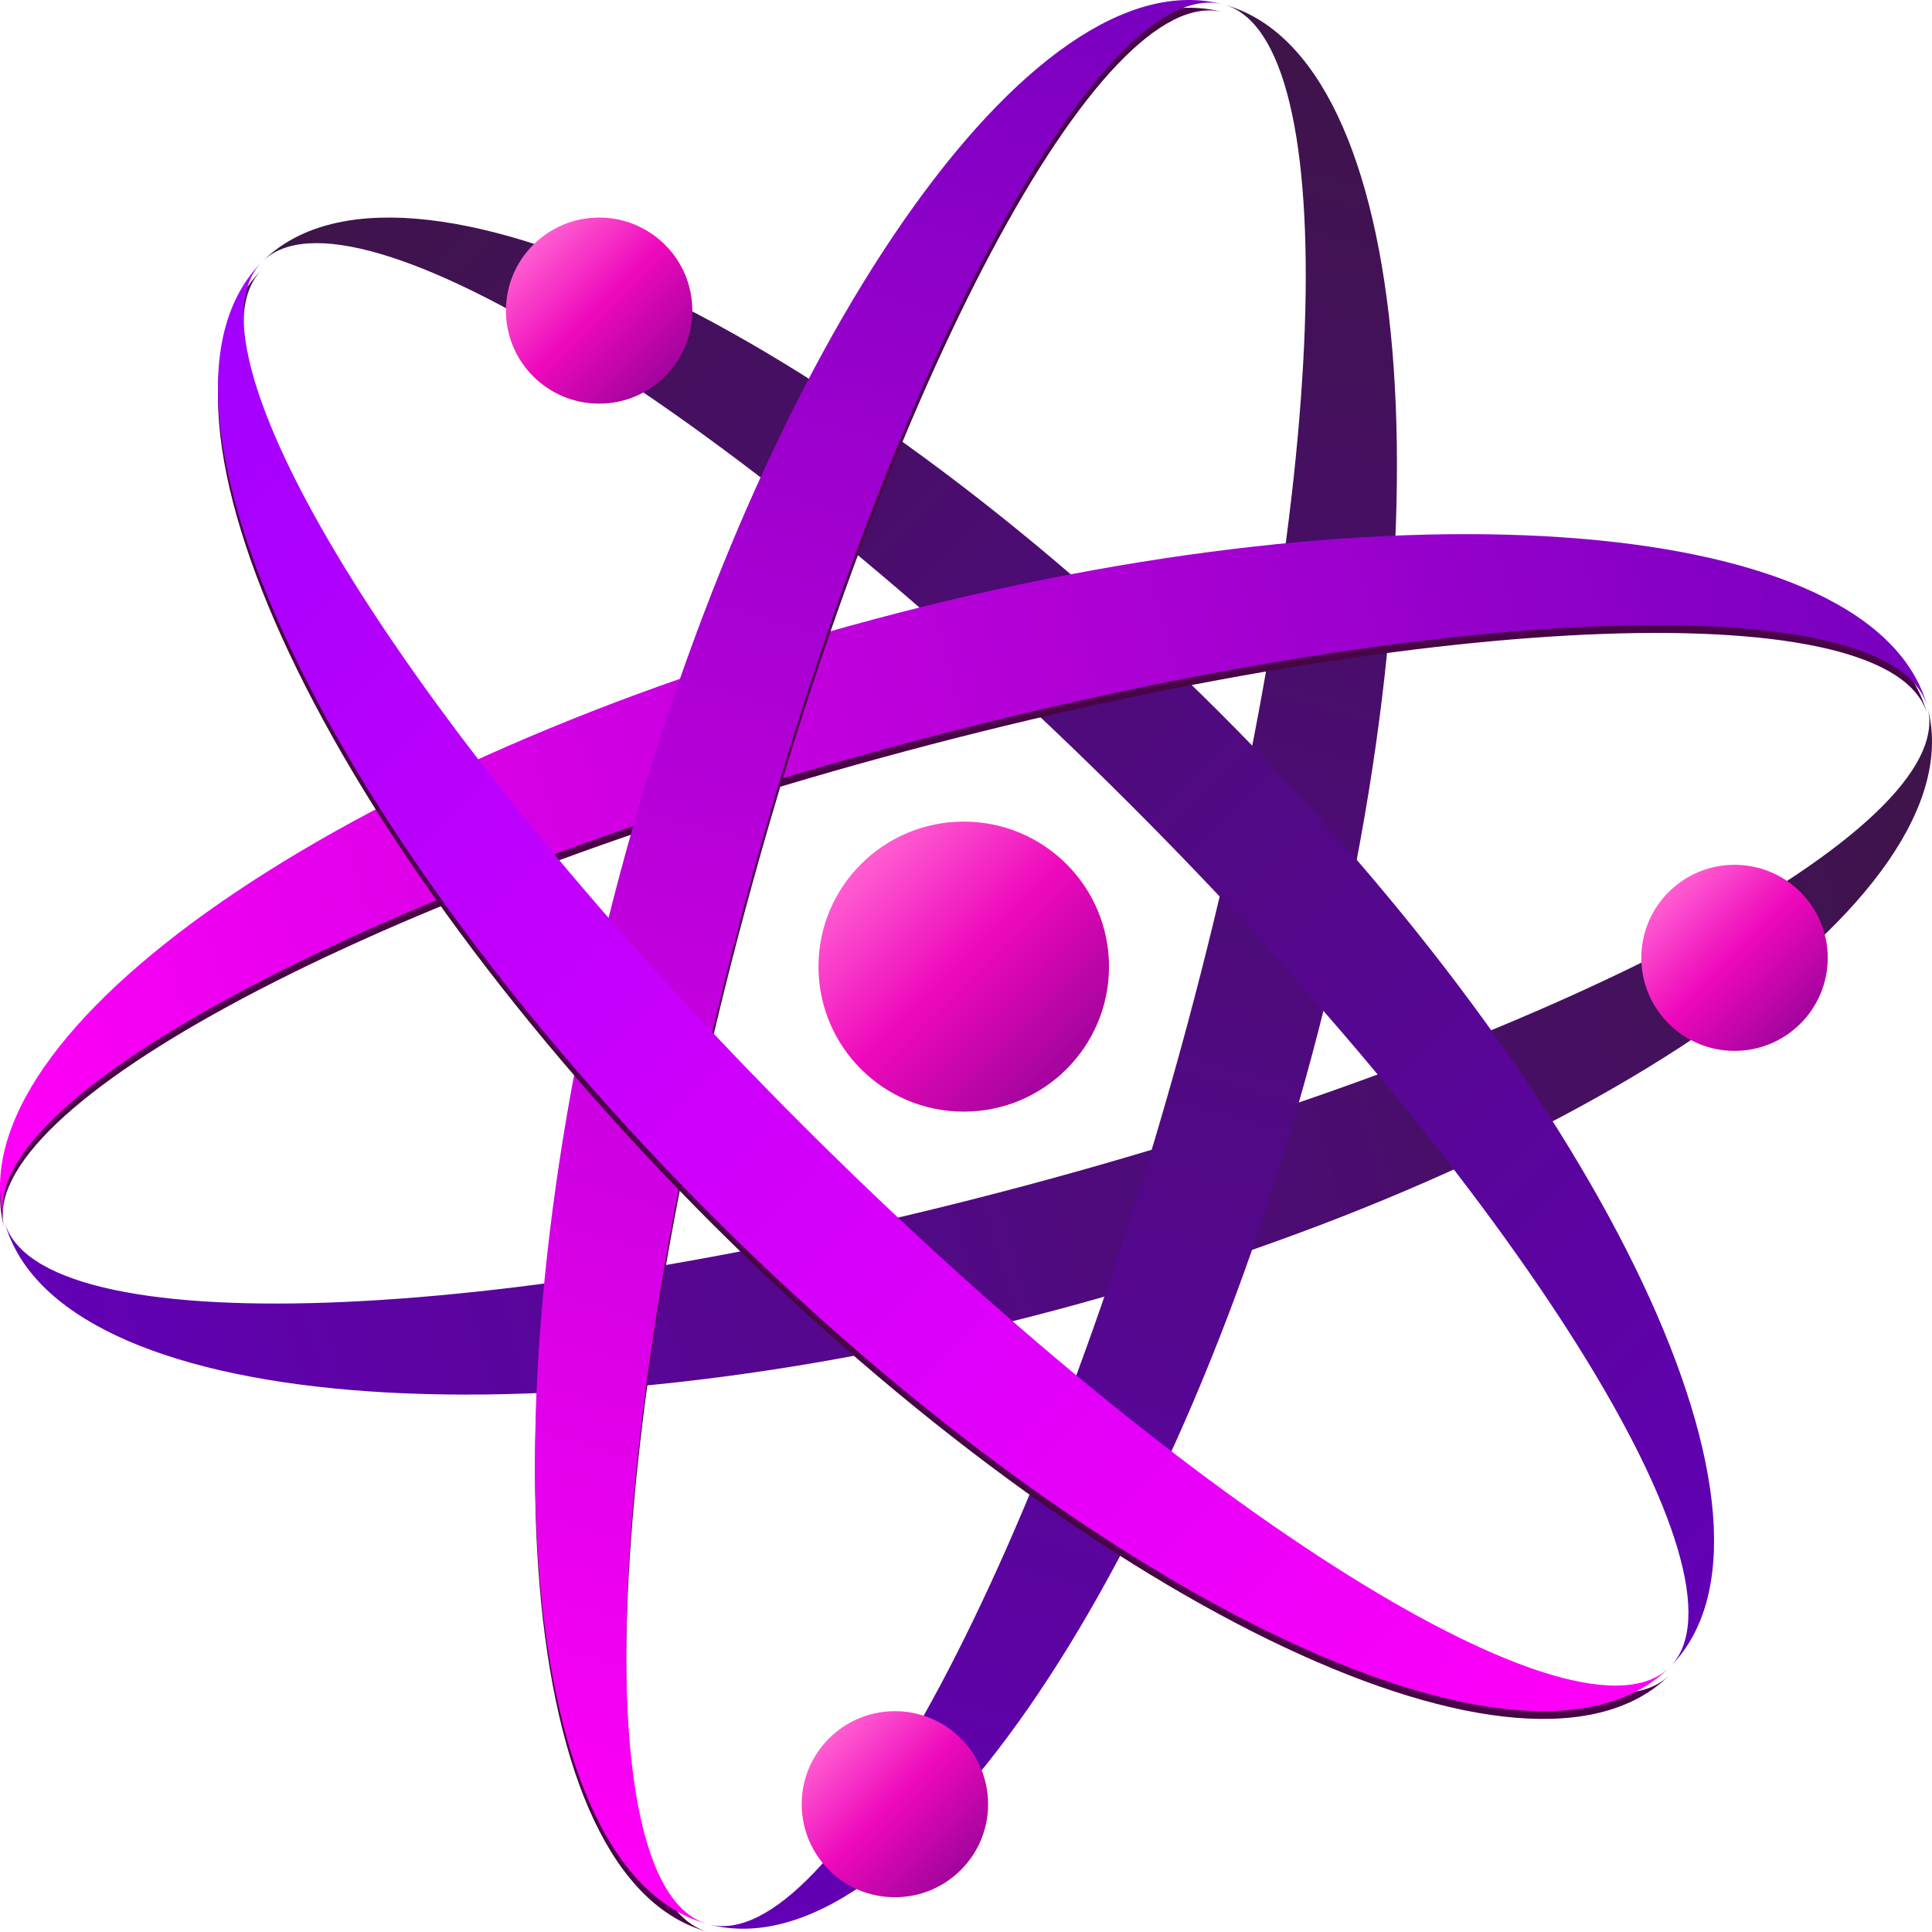
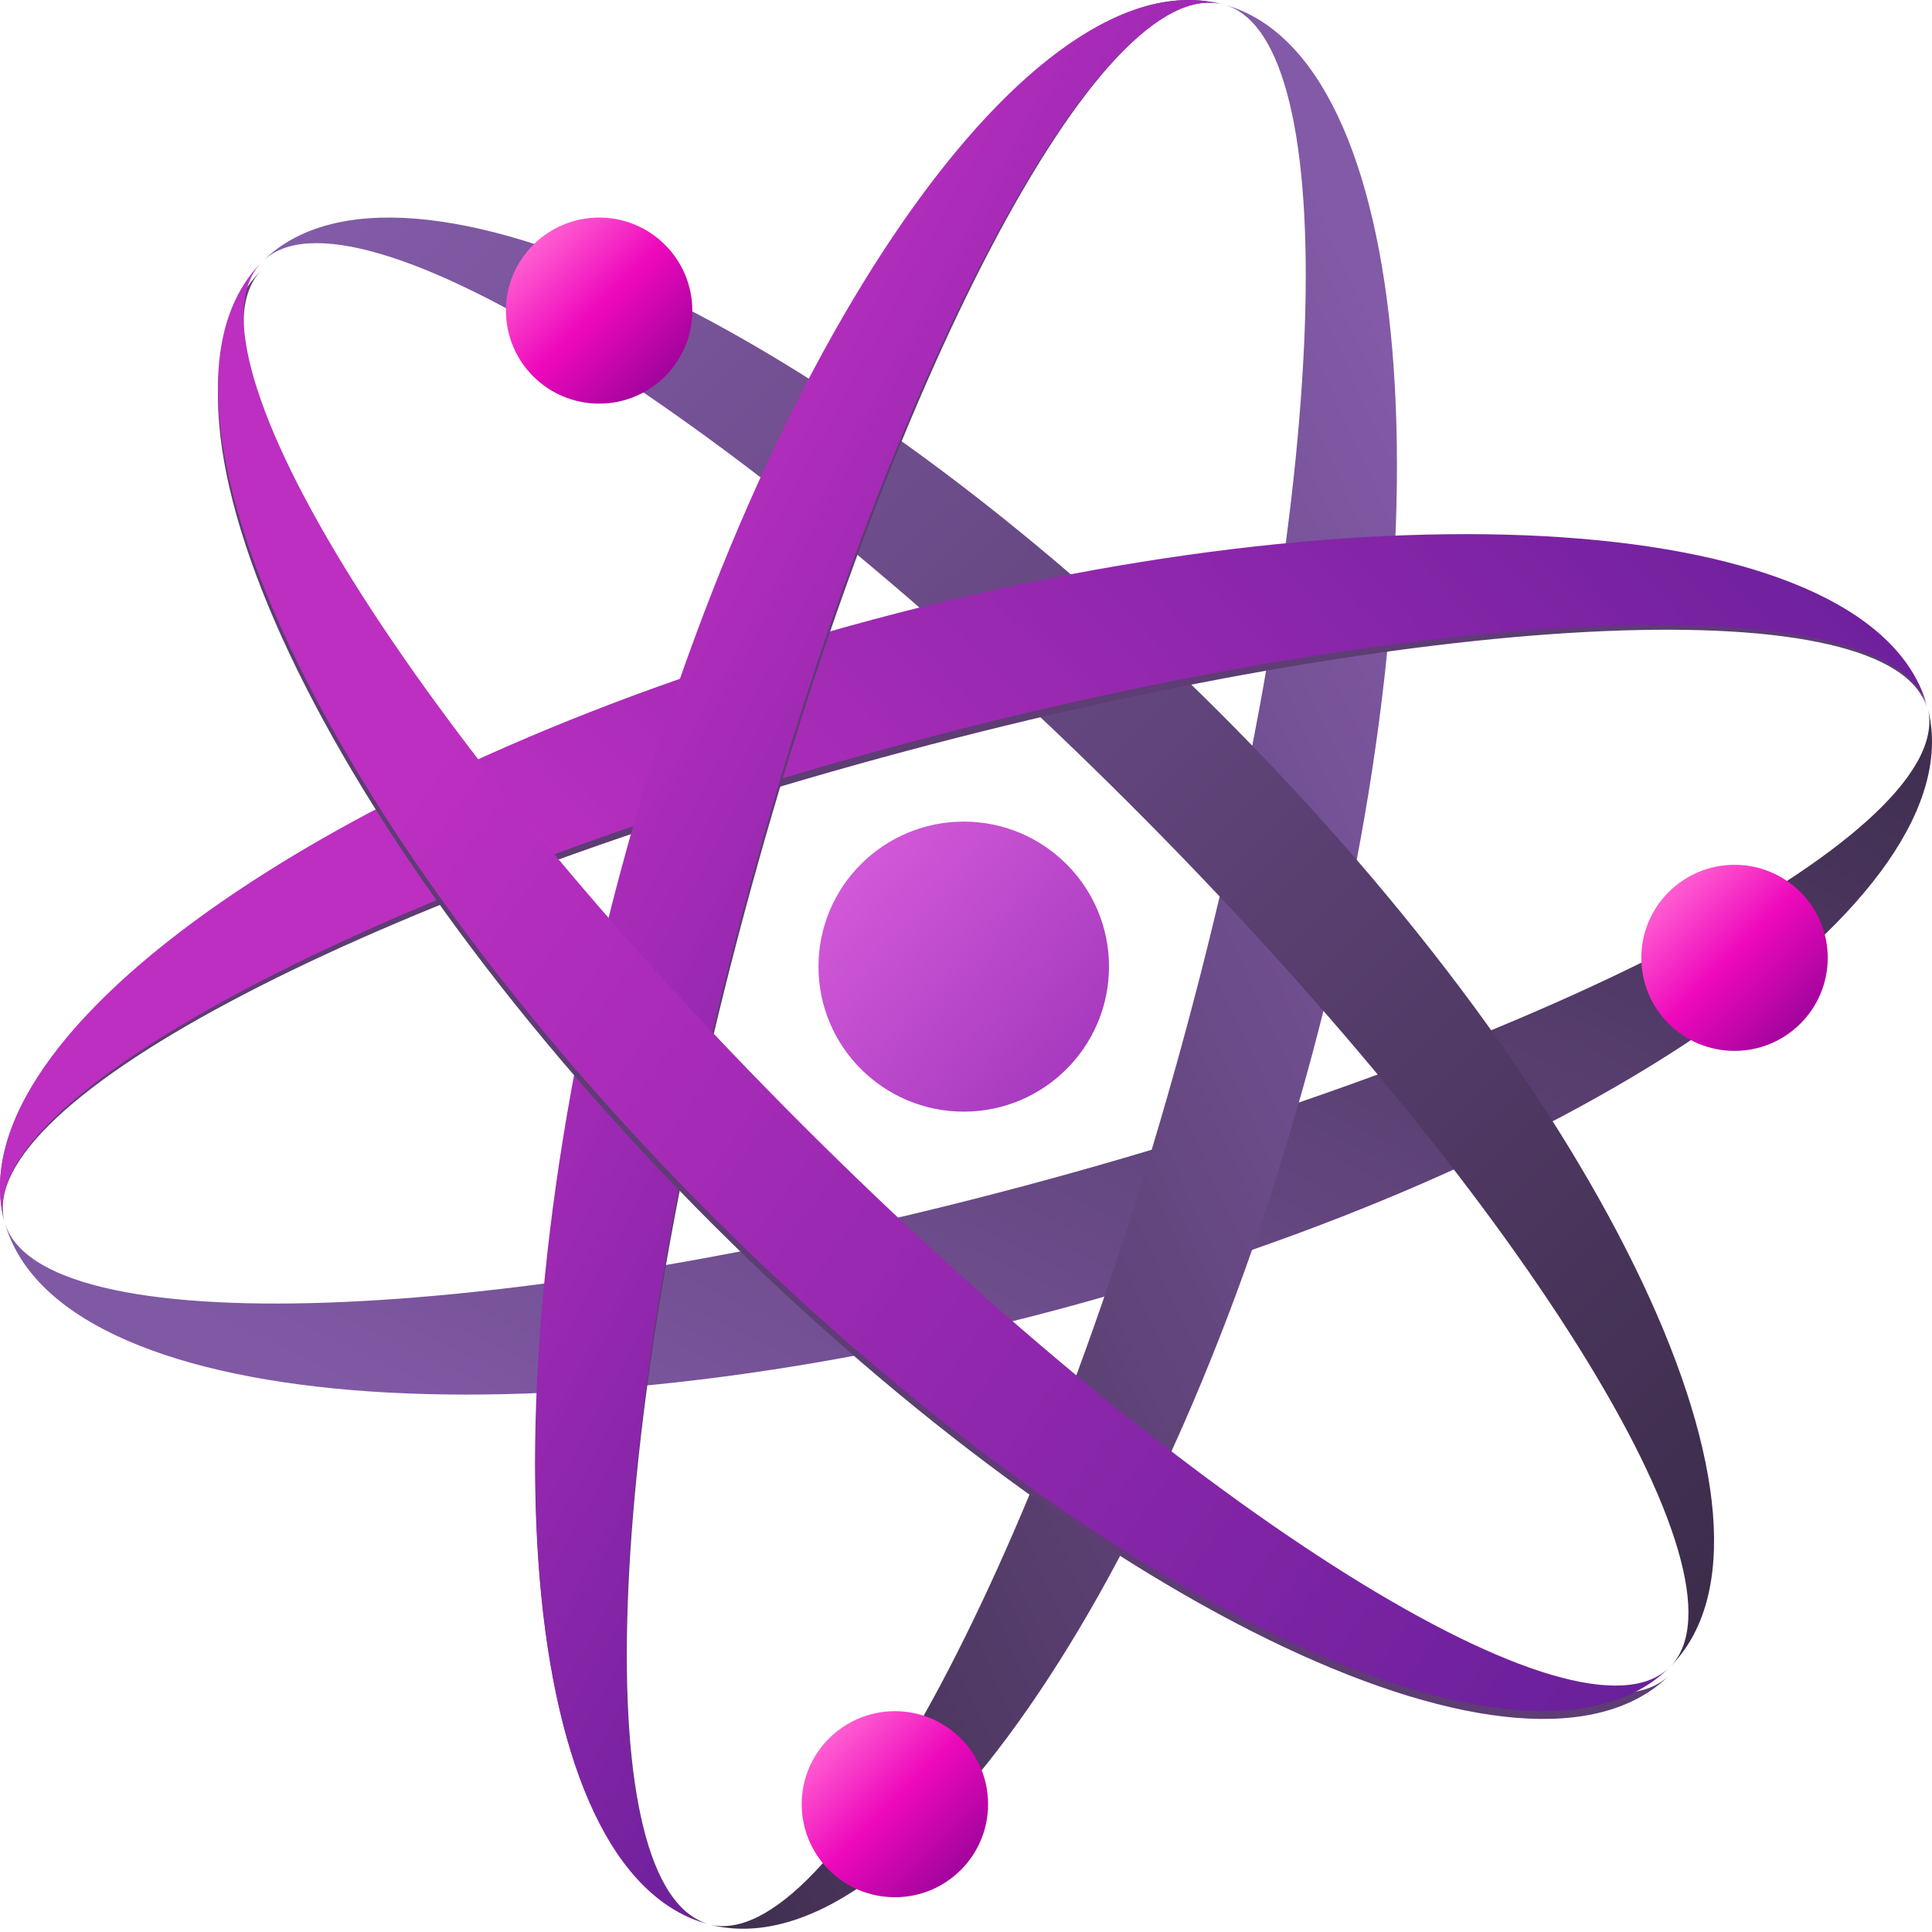
- <svg xmlns="http://www.w3.org/2000/svg" style="isolation:isolate" viewBox="0 0 498 498" width="498pt" height="498pt">
+ <svg xmlns="http://www.w3.org/2000/svg" style="isolation:isolate" viewBox="0 0 128 128" width="128pt" height="128pt">
  <defs>
-     <clipPath id="_clipPath_rzf5YGAekya7c8YxULJMaLhV5dkSuPKo">
-       <rect width="498" height="498" />
+     <clipPath id="_clipPath_Y3JUk5UXpgpNqiFLohNPGkz1SF34IXIs">
+       <rect width="128" height="128" />
    </clipPath>
  </defs>
-   <g clip-path="url(#_clipPath_rzf5YGAekya7c8YxULJMaLhV5dkSuPKo)">
-     <rect width="498" height="498" style="fill:rgb(0,0,0)" fill-opacity="0" />
-     <linearGradient id="_lgradient_19" x1="0" y1="0.5" x2="1" y2="0.5" gradientTransform="matrix(495.677,-132.592,23.865,88.916,1.162,314.875)" gradientUnits="userSpaceOnUse">
-       <stop offset="0%" stop-opacity="1" style="stop-color:rgb(98,0,181)" />
-       <stop offset="100%" stop-opacity="1" style="stop-color:rgb(62,20,74)" />
+   <g clip-path="url(#_clipPath_Y3JUk5UXpgpNqiFLohNPGkz1SF34IXIs)">
+     <rect width="128" height="128" style="fill:rgb(40,40,40)" fill-opacity="0" />
+     <linearGradient id="_lgradient_40" x1="0.006" y1="0.766" x2="0.992" y2="0.037" gradientTransform="matrix(127.701,0,0,45.544,0.299,46.852)" gradientUnits="userSpaceOnUse">
+       <stop offset="0%" stop-opacity="1" style="stop-color:rgb(128,89,165)" />
+       <stop offset="100%" stop-opacity="1" style="stop-color:rgb(63,46,79)" />
    </linearGradient>
-     <path d=" M 496.838 182.283 L 496.838 182.283 L 496.838 182.283 C 510.01 231.358 409.651 300.906 272.865 337.496 C 136.08 374.085 14.333 363.949 1.162 314.875 L 1.162 314.875 L 1.162 314.875 L 1.162 314.875 L 1.162 314.875 C 9.609 346.347 127.519 342.191 264.305 305.602 C 401.091 269.012 505.285 213.755 496.838 182.283 L 496.838 182.283 Z " fill="url(#_lgradient_19)" />
-     <linearGradient id="_lgradient_20" x1="0" y1="0.5" x2="1" y2="0.5" gradientTransform="matrix(132.816,-494.839,89.067,23.825,182.592,495.999)" gradientUnits="userSpaceOnUse">
-       <stop offset="0%" stop-opacity="1" style="stop-color:rgb(98,0,181)" />
-       <stop offset="100%" stop-opacity="1" style="stop-color:rgb(62,20,74)" />
+     <path d=" M 127.701 46.852 L 127.701 46.852 L 127.701 46.852 C 131.087 59.465 105.292 77.341 70.134 86.746 C 34.976 96.15 3.684 93.545 0.299 80.932 L 0.299 80.932 L 0.299 80.932 L 0.299 80.932 L 0.299 80.932 C 2.47 89.021 32.776 87.953 67.934 78.548 C 103.092 69.144 129.872 54.941 127.701 46.852 L 127.701 46.852 Z " fill="url(#_lgradient_40)" />
+     <linearGradient id="_lgradient_41" x1="0.759" y1="0.001" x2="-0.002" y2="0.993" gradientTransform="matrix(45.621,0,0,127.486,46.931,0.298)" gradientUnits="userSpaceOnUse">
+       <stop offset="0%" stop-opacity="1" style="stop-color:rgb(130,90,167)" />
+       <stop offset="100%" stop-opacity="1" style="stop-color:rgb(63,46,78)" />
    </linearGradient>
-     <path d=" M 315.408 1.16 L 315.408 1.16 L 315.408 1.16 C 364.565 14.309 374.719 135.85 338.067 272.404 C 301.415 408.959 231.749 509.148 182.592 495.999 L 182.592 495.999 L 182.592 495.999 L 182.592 495.999 L 182.592 495.999 C 214.117 504.432 269.467 400.413 306.119 263.858 C 342.771 127.304 346.933 9.592 315.408 1.16 L 315.408 1.16 Z " fill="url(#_lgradient_20)" />
-     <linearGradient id="_lgradient_21" x1="0" y1="0.5" x2="1" y2="0.5" gradientTransform="matrix(-362.861,-362.247,65.202,-65.091,430.43,429.703)" gradientUnits="userSpaceOnUse">
-       <stop offset="0%" stop-opacity="1" style="stop-color:rgb(98,0,181)" />
-       <stop offset="100%" stop-opacity="1" style="stop-color:rgb(62,20,74)" />
+     <path d=" M 81.069 0.298 L 81.069 0.298 L 81.069 0.298 C 93.703 3.678 96.313 34.917 86.893 70.015 C 77.472 105.114 59.566 130.865 46.931 127.486 L 46.931 127.486 L 46.931 127.486 L 46.931 127.486 L 46.931 127.486 C 55.034 129.653 69.261 102.917 78.681 67.819 C 88.102 32.721 89.171 2.465 81.069 0.298 L 81.069 0.298 Z " fill="url(#_lgradient_41)" />
+     <linearGradient id="_lgradient_42" x1="0.01" y1="0.022" x2="0.974" y2="0.996" gradientTransform="matrix(96.194,0,0,96.032,17.367,14.414)" gradientUnits="userSpaceOnUse">
+       <stop offset="0%" stop-opacity="1" style="stop-color:rgb(131,91,168)" />
+       <stop offset="100%" stop-opacity="1" style="stop-color:rgb(60,44,74)" />
    </linearGradient>
-     <path d=" M 67.57 67.456 L 67.57 67.456 L 67.57 67.456 C 103.555 31.531 214.067 83.523 314.202 183.488 C 414.336 283.453 466.416 393.778 430.43 429.703 L 430.43 429.703 L 430.43 429.703 L 430.43 429.703 L 430.43 429.703 C 453.508 406.664 390.948 306.801 290.814 206.836 C 190.68 106.871 90.648 44.417 67.57 67.456 L 67.57 67.456 Z " fill="url(#_lgradient_21)" />
-     <path d=" M 496.838 184.285 L 496.838 184.285 L 496.838 184.285 C 483.667 135.21 361.92 125.074 225.135 161.664 C 88.349 198.254 -12.01 267.802 1.162 316.876 L 1.162 316.876 L 1.162 316.876 L 1.162 316.876 L 1.162 316.876 C -7.285 285.405 96.909 230.148 233.695 193.558 C 370.481 156.968 488.391 152.813 496.838 184.285 L 496.838 184.285 Z " fill="rgb(72,4,70)" />
-     <linearGradient id="_lgradient_22" x1="0" y1="0.5" x2="1" y2="0.5" gradientTransform="matrix(495.677,-132.592,-23.865,-88.916,1.162,314.875)" gradientUnits="userSpaceOnUse">
-       <stop offset="0%" stop-opacity="1" style="stop-color:rgb(255,0,247)" />
-       <stop offset="100%" stop-opacity="1" style="stop-color:rgb(121,0,191)" />
+     <path d=" M 17.367 17.338 L 17.367 17.338 L 17.367 17.338 C 26.616 8.104 55.021 21.468 80.759 47.162 C 106.496 72.855 119.882 101.212 110.633 110.446 L 110.633 110.446 L 110.633 110.446 L 110.633 110.446 L 110.633 110.446 C 116.564 104.524 100.485 78.856 74.747 53.163 C 49.01 27.469 23.299 11.416 17.367 17.338 L 17.367 17.338 Z " fill="url(#_lgradient_42)" />
+     <path d=" M 127.701 47 C 124.316 34.386 93.024 32.147 57.866 41.552 C 22.708 50.957 -3.087 68.387 0.299 81 L 0.299 81 C -1.873 72.911 24.908 59.154 60.066 49.75 C 95.224 40.345 125.53 38.911 127.701 47 L 127.701 47 Z " fill="rgb(93,61,115)" />
+     <linearGradient id="_lgradient_43" x1="0.235" y1="0.44" x2="1.004" y2="0.189" gradientTransform="matrix(127.701,0,0,45.544,0,35.388)" gradientUnits="userSpaceOnUse">
+       <stop offset="0%" stop-opacity="1" style="stop-color:rgb(188,47,193)" />
+       <stop offset="100%" stop-opacity="1" style="stop-color:rgb(109,33,156)" />
    </linearGradient>
-     <path d=" M 496.838 182.283 L 496.838 182.283 L 496.838 182.283 C 483.667 133.209 361.92 123.073 225.135 159.663 C 88.349 196.253 -12.01 265.801 1.162 314.875 L 1.162 314.875 L 1.162 314.875 L 1.162 314.875 L 1.162 314.875 C -7.285 283.404 96.909 228.146 233.695 191.557 C 370.481 154.967 488.391 150.812 496.838 182.283 L 496.838 182.283 Z " fill="url(#_lgradient_22)" />
-     <path d=" M 315.408 3.161 L 315.408 3.161 L 315.408 3.161 C 266.251 -9.989 196.585 90.201 159.933 226.755 C 123.281 363.31 133.435 484.851 182.592 498 L 182.592 498 L 182.592 498 L 182.592 498 L 182.592 498 C 151.067 489.567 155.229 371.856 191.881 235.301 C 228.533 98.747 283.883 -5.272 315.408 3.161 L 315.408 3.161 Z " fill="rgb(72,4,70)" />
-     <linearGradient id="_lgradient_23" x1="0" y1="0.5" x2="1" y2="0.5" gradientTransform="matrix(132.816,-494.839,-89.067,-23.825,182.592,495.999)" gradientUnits="userSpaceOnUse">
-       <stop offset="0%" stop-opacity="1" style="stop-color:rgb(255,0,247)" />
-       <stop offset="100%" stop-opacity="1" style="stop-color:rgb(121,0,191)" />
+     <path d=" M 127.701 46.852 L 127.701 46.852 L 127.701 46.852 C 124.316 34.238 93.024 31.633 57.866 41.038 C 22.708 50.442 -3.087 68.318 0.299 80.932 L 0.299 80.932 L 0.299 80.932 L 0.299 80.932 L 0.299 80.932 C -1.873 72.843 24.908 58.64 60.066 49.235 C 95.224 39.831 125.53 38.763 127.701 46.852 L 127.701 46.852 Z " fill="url(#_lgradient_43)" />
+     <path d=" M 81 0.298 C 68.365 -3.082 50.528 23.184 41.107 58.282 C 31.687 93.381 34.365 124.106 47 127.486 L 47 127.486 C 38.897 125.318 39.898 95.577 49.319 60.479 C 58.739 25.381 72.897 -1.869 81 0.298 L 81 0.298 Z " fill="rgb(93,61,115)" />
+     <linearGradient id="_lgradient_44" x1="-0.127" y1="0.425" x2="0.245" y2="1.003" gradientTransform="matrix(45.621,0,0,127.486,35.448,0)" gradientUnits="userSpaceOnUse">
+       <stop offset="0%" stop-opacity="1" style="stop-color:rgb(188,47,193)" />
+       <stop offset="100%" stop-opacity="1" style="stop-color:rgb(106,32,154)" />
    </linearGradient>
-     <path d=" M 315.408 1.16 L 315.408 1.16 L 315.408 1.16 C 266.251 -11.99 196.585 88.2 159.933 224.754 C 123.281 361.309 133.435 482.849 182.592 495.999 L 182.592 495.999 L 182.592 495.999 L 182.592 495.999 L 182.592 495.999 C 151.067 487.566 155.229 369.855 191.881 233.3 C 228.533 96.746 283.883 -7.273 315.408 1.16 L 315.408 1.16 Z " fill="url(#_lgradient_23)" />
-     <path d=" M 67.57 69.457 L 67.57 69.457 L 67.57 69.457 C 31.584 105.382 83.664 215.707 183.798 315.672 C 283.933 415.637 394.445 467.629 430.43 431.704 L 430.43 431.704 L 430.43 431.704 L 430.43 431.704 L 430.43 431.704 C 407.352 454.743 307.32 392.289 207.186 292.324 C 107.052 192.359 44.492 92.495 67.57 69.457 L 67.57 69.457 Z " fill="rgb(72,4,70)" />
-     <linearGradient id="_lgradient_24" x1="0" y1="0.5" x2="1" y2="0.5" gradientTransform="matrix(-362.861,-362.247,-65.202,65.091,430.43,429.703)" gradientUnits="userSpaceOnUse">
-       <stop offset="0%" stop-opacity="1" style="stop-color:rgb(255,0,247)" />
-       <stop offset="100%" stop-opacity="1" style="stop-color:rgb(162,0,255)" />
+     <path d=" M 81.069 0.298 L 81.069 0.298 L 81.069 0.298 C 68.434 -3.082 50.528 22.67 41.107 57.768 C 31.687 92.867 34.296 124.106 46.931 127.486 L 46.931 127.486 L 46.931 127.486 L 46.931 127.486 L 46.931 127.486 C 38.828 125.318 39.898 95.063 49.319 59.965 C 58.739 24.866 72.966 -1.869 81.069 0.298 L 81.069 0.298 Z " fill="url(#_lgradient_44)" />
+     <path d=" M 17.367 17.852 L 17.367 17.852 L 17.367 17.852 C 8.118 27.086 21.504 55.443 47.241 81.137 C 72.979 106.83 101.383 120.194 110.633 110.96 L 110.633 110.96 L 110.633 110.96 L 110.633 110.96 L 110.633 110.96 C 104.701 116.882 78.99 100.829 53.253 75.135 C 27.515 49.442 11.436 23.774 17.367 17.852 L 17.367 17.852 Z " fill="rgb(93,61,115)" />
+     <linearGradient id="_lgradient_45" x1="0.135" y1="0.355" x2="1.016" y2="0.975" gradientTransform="matrix(96.194,0,0,96.032,14.438,17.338)" gradientUnits="userSpaceOnUse">
+       <stop offset="0%" stop-opacity="1" style="stop-color:rgb(188,47,193)" />
+       <stop offset="100%" stop-opacity="1" style="stop-color:rgb(103,32,153)" />
    </linearGradient>
-     <path d=" M 67.57 67.456 L 67.57 67.456 L 67.57 67.456 C 31.584 103.38 83.664 213.706 183.798 313.671 C 283.933 413.636 394.445 465.628 430.43 429.703 L 430.43 429.703 L 430.43 429.703 L 430.43 429.703 L 430.43 429.703 C 407.352 452.742 307.32 390.288 207.186 290.323 C 107.052 190.358 44.492 90.494 67.57 67.456 L 67.57 67.456 Z " fill="url(#_lgradient_24)" />
-     <linearGradient id="_lgradient_25" x1="0.146" y1="0.146" x2="0.854" y2="0.854" gradientTransform="matrix(74.889,0,0,74.762,210.975,211.778)" gradientUnits="userSpaceOnUse">
+     <path d=" M 17.367 17.338 L 17.367 17.338 L 17.367 17.338 C 8.118 26.572 21.504 54.928 47.241 80.622 C 72.979 106.316 101.383 119.679 110.633 110.446 L 110.633 110.446 L 110.633 110.446 L 110.633 110.446 L 110.633 110.446 C 104.701 116.367 78.99 100.315 53.253 74.621 C 27.515 48.927 11.436 23.259 17.367 17.338 L 17.367 17.338 Z " fill="url(#_lgradient_45)" />
+     <linearGradient id="_lgradient_46" x1="-0.002" y1="0.045" x2="0.887" y2="0.812" gradientTransform="matrix(19.249,0,0,19.216,54.226,54.433)" gradientUnits="userSpaceOnUse">
+       <stop offset="0%" stop-opacity="1" style="stop-color:rgb(217,94,221)" />
+       <stop offset="100%" stop-opacity="1" style="stop-color:rgb(167,58,191)" />
+     </linearGradient>
+     <path d=" M 54.226 64.041 C 54.226 58.738 58.539 54.433 63.851 54.433 C 69.162 54.433 73.475 58.738 73.475 64.041 C 73.475 69.344 69.162 73.649 63.851 73.649 C 58.539 73.649 54.226 69.344 54.226 64.041 Z " fill="url(#_lgradient_46)" />
+     <linearGradient id="_lgradient_47" x1="0.146" y1="0.146" x2="0.854" y2="0.851" gradientTransform="matrix(12.349,0,0,12.328,33.52,14.414)" gradientUnits="userSpaceOnUse">
      <stop offset="1.25%" stop-opacity="1" style="stop-color:rgb(255,92,209)" />
      <stop offset="48.75%" stop-opacity="1" style="stop-color:rgb(238,8,188)" />
      <stop offset="100%" stop-opacity="1" style="stop-color:rgb(162,4,157)" />
    </linearGradient>
-     <ellipse vector-effect="non-scaling-stroke" cx="248.419" cy="249.159" rx="37.444" ry="37.381" fill="url(#_lgradient_25)" />
-     <linearGradient id="_lgradient_26" x1="0.146" y1="0.146" x2="0.854" y2="0.854" gradientTransform="matrix(48.047,0,0,47.965,130.413,56.079)" gradientUnits="userSpaceOnUse">
+     <path d=" M 33.52 20.578 C 33.52 17.176 36.287 14.414 39.695 14.414 C 43.102 14.414 45.869 17.176 45.869 20.578 C 45.869 23.98 43.102 26.742 39.695 26.742 C 36.287 26.742 33.52 23.98 33.52 20.578 Z " fill="url(#_lgradient_47)" />
+     <linearGradient id="_lgradient_48" x1="0.146" y1="0.146" x2="0.854" y2="0.851" gradientTransform="matrix(12.349,0,0,12.328,108.742,57.295)" gradientUnits="userSpaceOnUse">
      <stop offset="1.25%" stop-opacity="1" style="stop-color:rgb(255,92,209)" />
      <stop offset="48.75%" stop-opacity="1" style="stop-color:rgb(238,8,188)" />
      <stop offset="100%" stop-opacity="1" style="stop-color:rgb(162,4,157)" />
    </linearGradient>
-     <ellipse vector-effect="non-scaling-stroke" cx="154.437" cy="80.062" rx="24.023" ry="23.983" fill="url(#_lgradient_26)" />
-     <linearGradient id="_lgradient_27" x1="0.146" y1="0.146" x2="0.854" y2="0.854" gradientTransform="matrix(48.047,0,0,47.965,423.076,222.915)" gradientUnits="userSpaceOnUse">
+     <path d=" M 108.742 63.459 C 108.742 60.057 111.509 57.295 114.917 57.295 C 118.325 57.295 121.092 60.057 121.092 63.459 C 121.092 66.862 118.325 69.624 114.917 69.624 C 111.509 69.624 108.742 66.862 108.742 63.459 Z " fill="url(#_lgradient_48)" />
+     <linearGradient id="_lgradient_49" x1="0.146" y1="0.146" x2="0.854" y2="0.851" gradientTransform="matrix(12.349,0,0,12.328,53.115,113.37)" gradientUnits="userSpaceOnUse">
      <stop offset="1.25%" stop-opacity="1" style="stop-color:rgb(255,92,209)" />
      <stop offset="48.75%" stop-opacity="1" style="stop-color:rgb(238,8,188)" />
      <stop offset="100%" stop-opacity="1" style="stop-color:rgb(162,4,157)" />
    </linearGradient>
-     <ellipse vector-effect="non-scaling-stroke" cx="447.099" cy="246.897" rx="24.023" ry="23.983" fill="url(#_lgradient_27)" />
-     <linearGradient id="_lgradient_28" x1="0.146" y1="0.146" x2="0.854" y2="0.854" gradientTransform="matrix(48.047,0,0,47.965,206.651,441.08)" gradientUnits="userSpaceOnUse">
-       <stop offset="1.25%" stop-opacity="1" style="stop-color:rgb(255,92,209)" />
-       <stop offset="48.75%" stop-opacity="1" style="stop-color:rgb(238,8,188)" />
-       <stop offset="100%" stop-opacity="1" style="stop-color:rgb(162,4,157)" />
-     </linearGradient>
-     <ellipse vector-effect="non-scaling-stroke" cx="230.675" cy="465.062" rx="24.023" ry="23.983" fill="url(#_lgradient_28)" />
-     <ellipse vector-effect="non-scaling-stroke" cx="230.675" cy="465.062" rx="24.023" ry="23.983" fill="none" />
+     <path d=" M 53.115 119.534 C 53.115 116.132 55.882 113.37 59.29 113.37 C 62.698 113.37 65.464 116.132 65.464 119.534 C 65.464 122.936 62.698 125.698 59.29 125.698 C 55.882 125.698 53.115 122.936 53.115 119.534 Z " fill="url(#_lgradient_49)" />
+     <path d=" M 53.115 119.534 C 53.115 116.132 55.882 113.37 59.29 113.37 C 62.698 113.37 65.464 116.132 65.464 119.534 C 65.464 122.936 62.698 125.698 59.29 125.698 C 55.882 125.698 53.115 122.936 53.115 119.534 Z " fill="none" />
  </g>
</svg>
